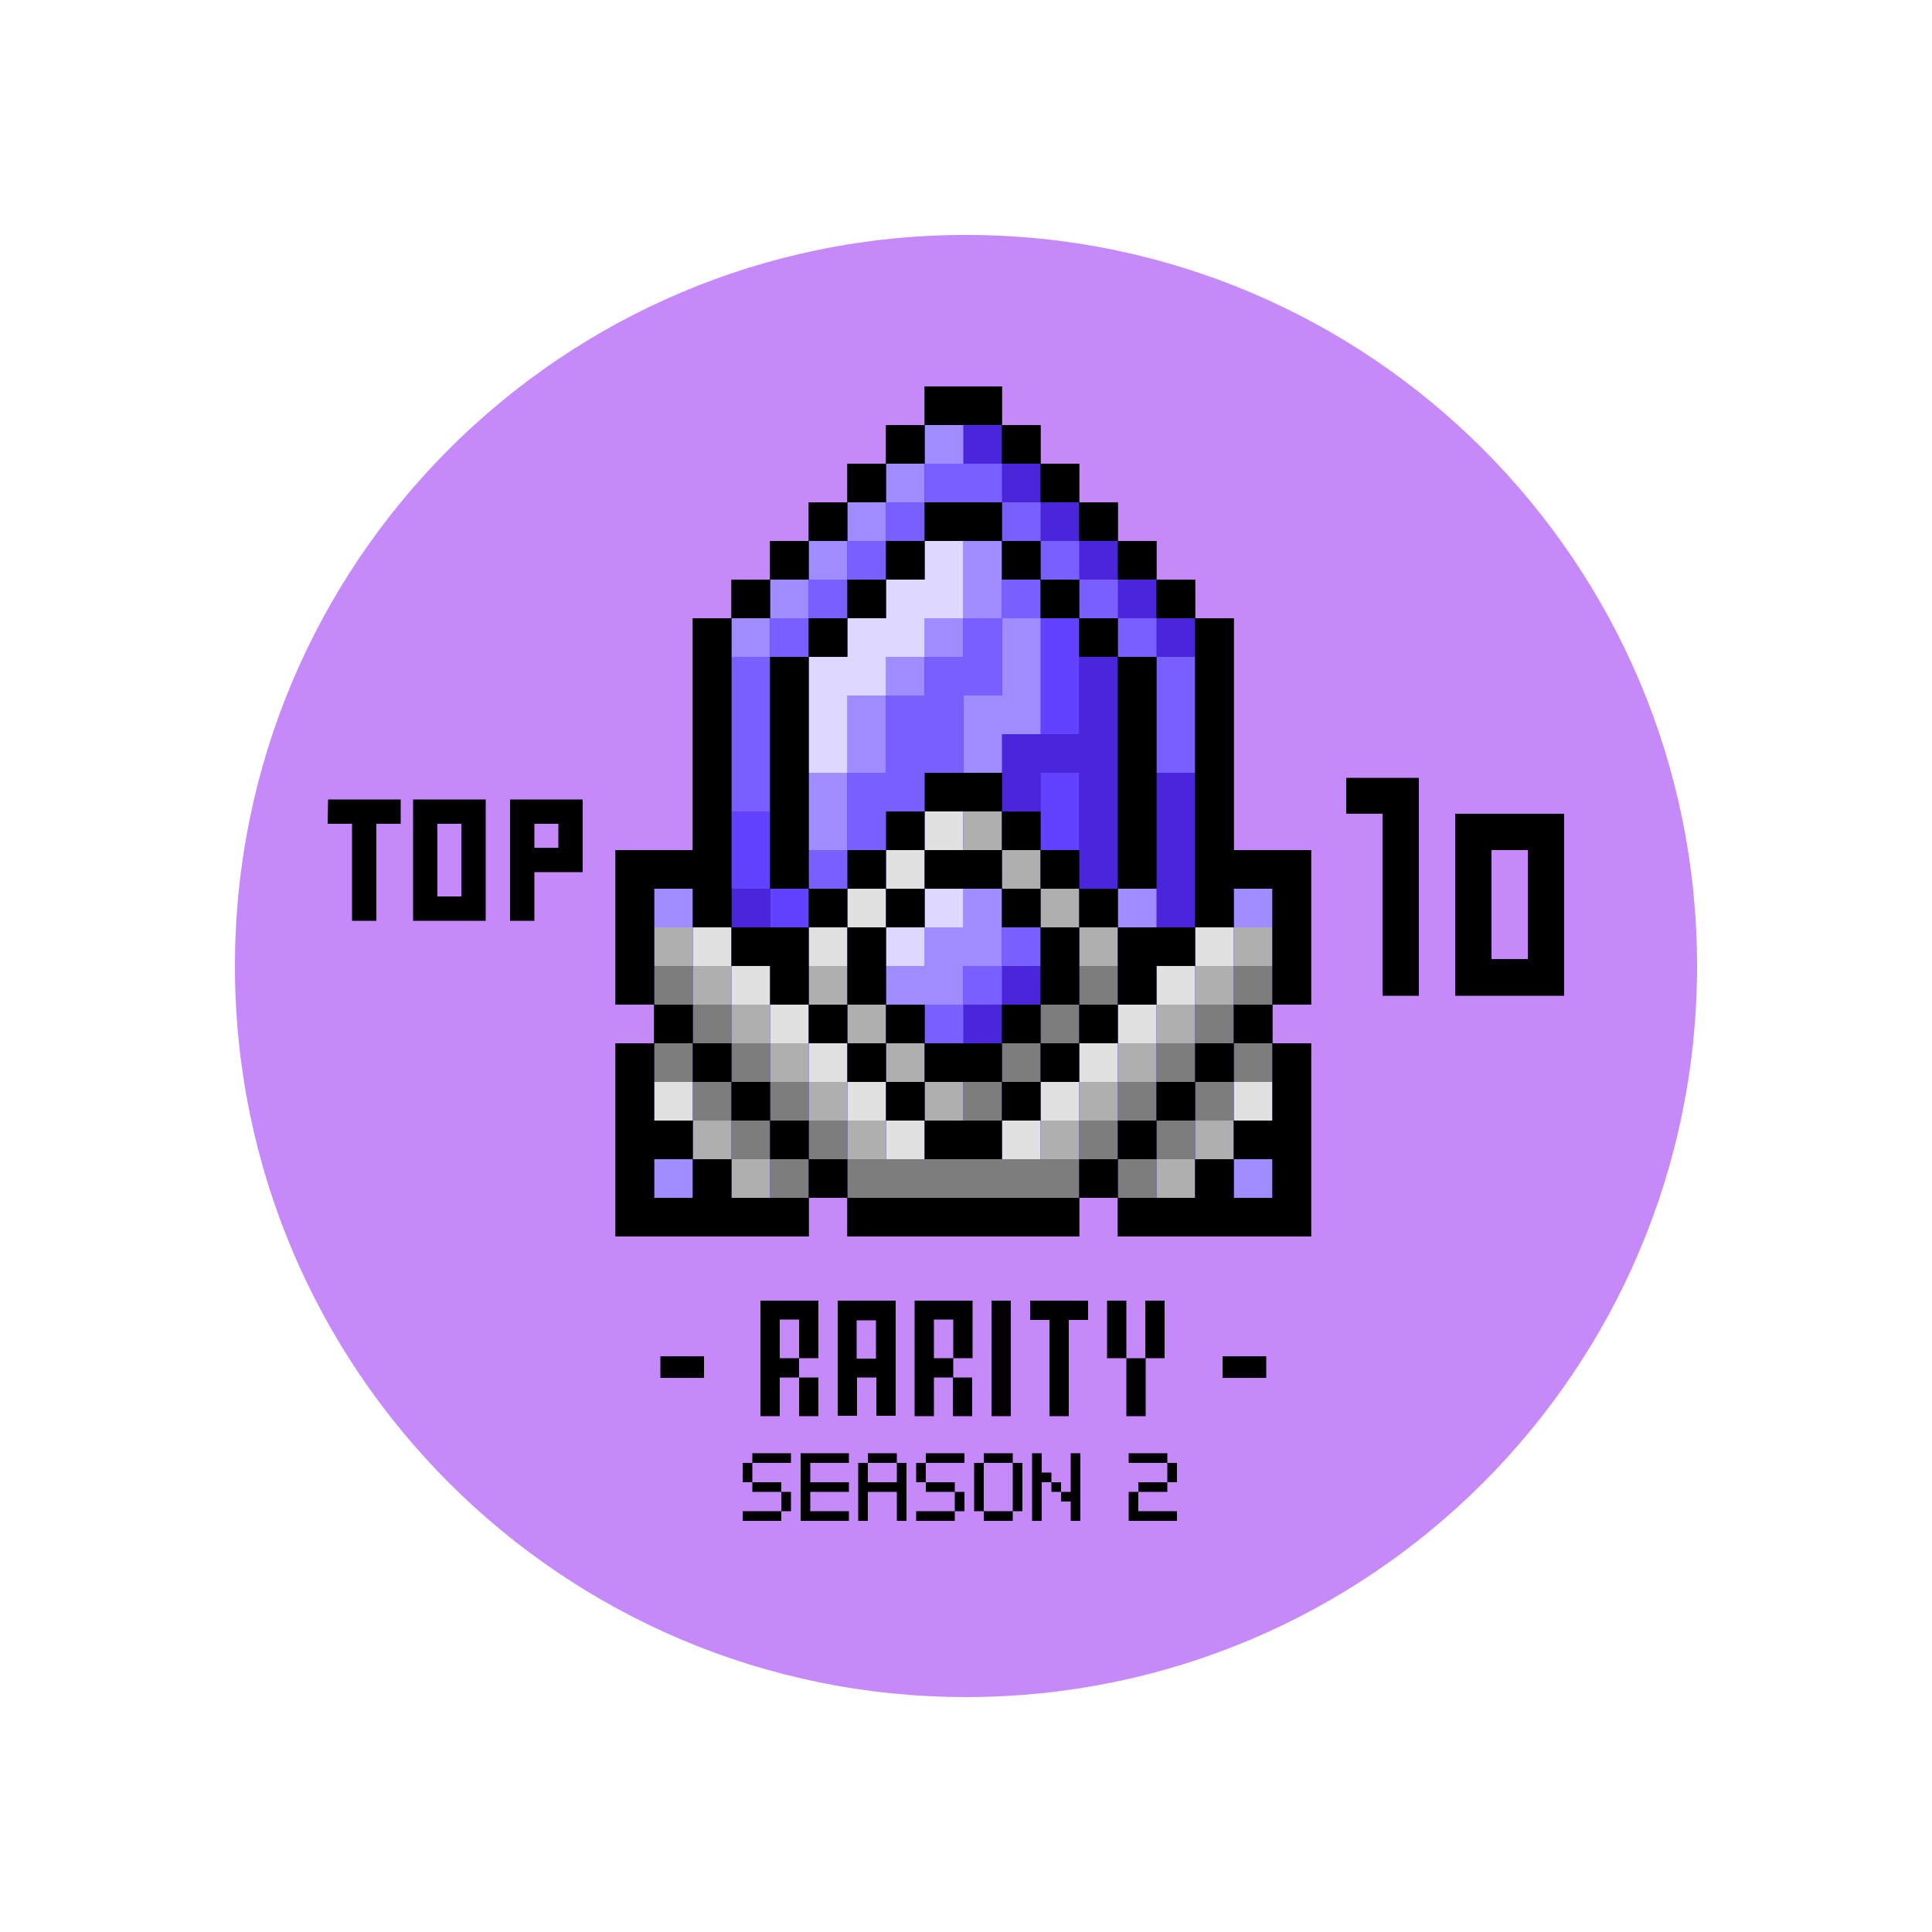
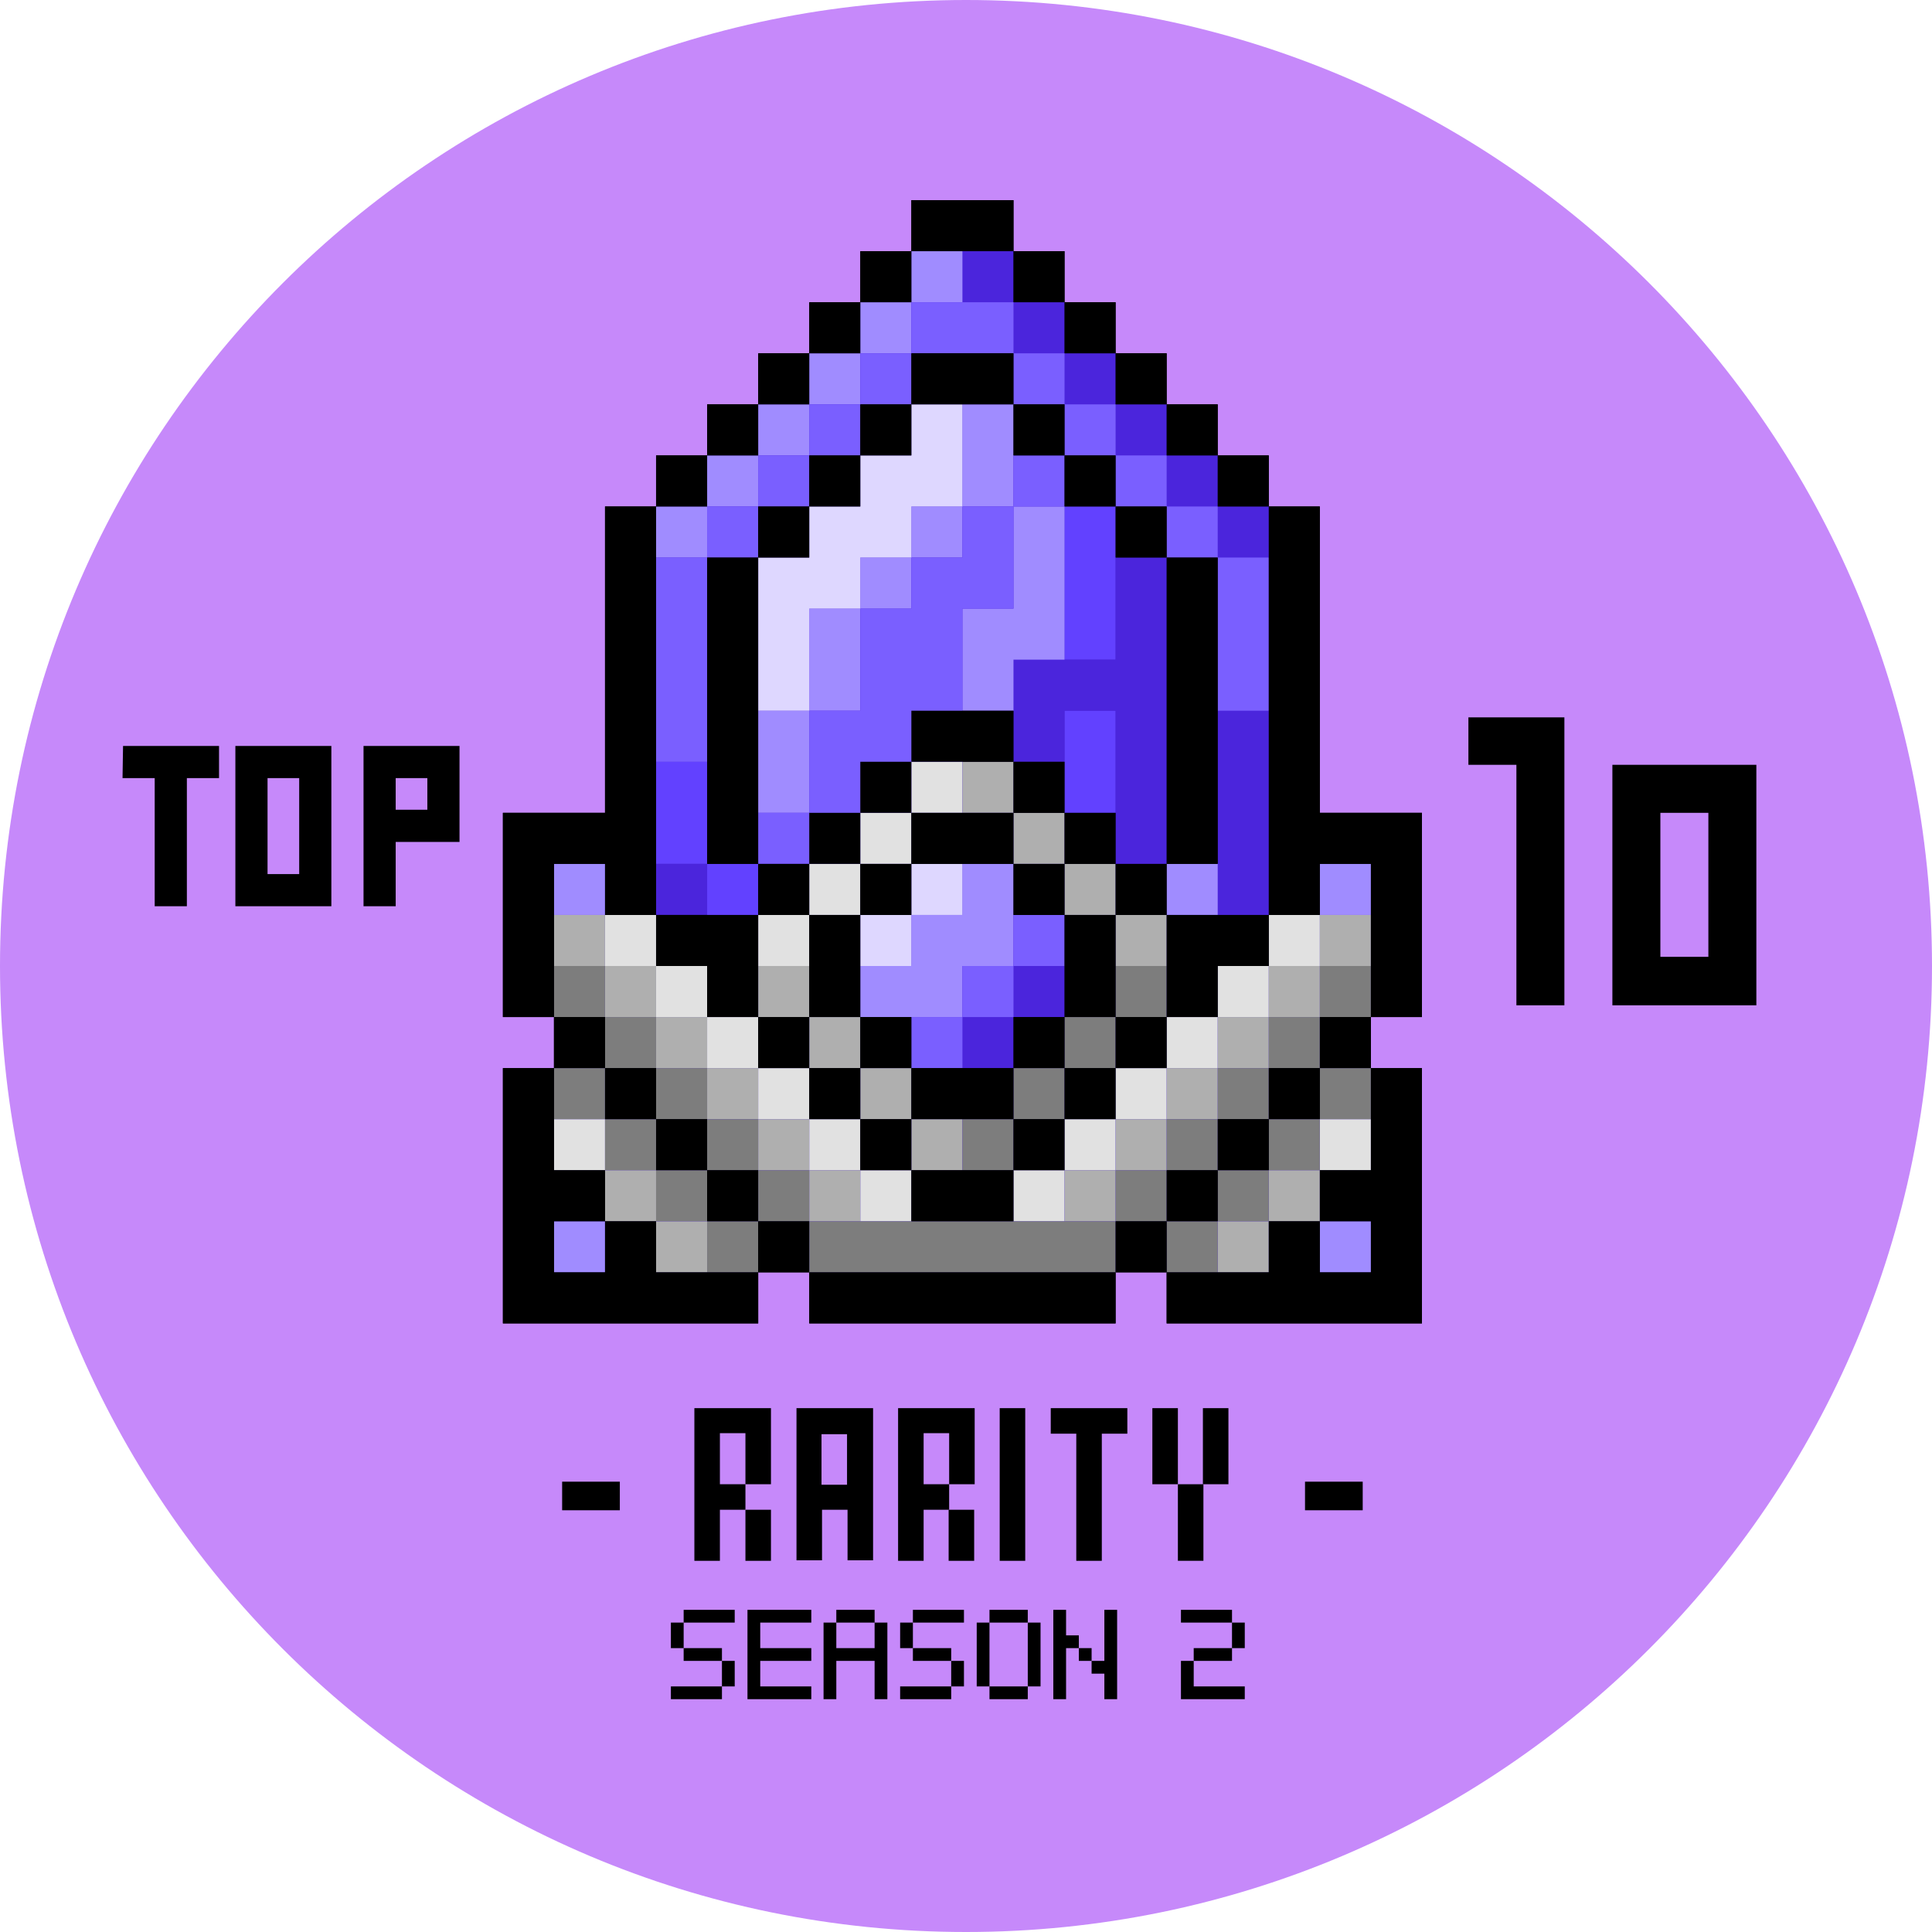
- <svg xmlns="http://www.w3.org/2000/svg" viewBox="0 0 500 500">
-   <circle cx="250" cy="250" r="189.2" fill="#c689fa" />
-   <use href="#B" />
-   <path d="M209.7 378.6v5h10v2.5h-10v5h10v2.5h-12.5v-17.5h12.5v2.5h-10zm24.9 0v15h-2.5v-7.5h-7.5v7.5h-2.5v-15h2.5v5h7.5v-5h2.5zm-2.5 0h-7.5v-2.5h7.5v2.5z" />
-   <use href="#B" x="44.9" />
-   <path d="M254.6 378.6v12.5h-2.5v-12.5h2.5zm7.5 0h-7.5v-2.5h7.5v2.5zm-7.5 12.5h7.5v2.5h-7.5v-2.5h0zm10-12.5v12.5h-2.5v-12.5h2.5zm7.5 2.5v2.5h-2.5v10h-2.5v-17.5h2.5v5h2.5zm2.5 2.5v2.5h-2.5v-2.5h2.5zm5-7.5v17.5h-2.5v-5h-2.5v-2.5h2.5v-10h2.5zm22.5 0v2.5h-10v-2.5h10zm-7.5 10v5h10v2.5h-12.5v-7.5h2.5zm7.5 0h-7.5v-2.5h7.5v2.5zm2.5-2.5h-2.5v-5h2.5v5zm23.1-27V351h-11.3v5.6h11.3zm-145.5 0V351h-11.3v5.6h11.3zm14.6-20v29.9h5v-10h5v-5h-5v-10h5v10h5v-14.9h-15z" />
-   <path d="M206.8 366.5h5v-10h-5v10zm10-29.9v29.8h5v-9.9h5v9.9h5v-29.8h-15zm9.9 15h-5v-9.9h5v9.9zm10-15v29.9h5v-10h5v-5h-5v-10h5v10h5v-14.9h-15z" />
-   <path d="M246.6 366.5h5v-10h-5v10zm10 0h5v-29.9h-5v29.9zm10-29.9v5h5v24.9h5v-24.9h5v-5h-15zm29.8 0v14.9h5v-14.9h-5zm-4.9 0h-5v14.9h5v-14.9z" />
-   <path d="M291.5 366.5h5v-15h-5v15zm56.9-155.9h9.4v47.1h9.4v-56.4h-18.8v9.3h0zm28.2 0v47.1h28.2v-47.1h-28.2zm18.8 37.6H386V220h9.4v28.2zm-288.5-41.3v31.4h18.8v-31.4h-18.8zm12.5 25.1h-6.2v-18.8h6.2V232zm12.6-25.1v31.4h6.3v-12.6h12.5v-18.8H132zm6.3 12.5v-6.2h6.2v6.2h-6.2zm-53.5-6.2h6.3v25.1h6.3v-25.1h6.3v-6.3H84.9l-.1 6.3h0zm234.5 6.8v-60h-10v-10h-10v-10h-10v-10h-10v-10h-10v-10h-10v-10h-20v10h-10v10h-10v10h-10v10h-10v10h-10v10h-10v60h-20v40h10v10h-10v50h50v-10h10v10h60v-10h10v10h50v-50h-10v-10h10v-40h-20z" />
+ <svg xmlns="http://www.w3.org/2000/svg" xmlns:xlink="http://www.w3.org/1999/xlink" viewBox="0 0 378.4 378.4">
+   <circle cx="189.2" cy="189.2" r="189.2" fill="#c689fa" />
+   <use xlink:href="#B" />
+   <path d="M148.9 317.8v5h10v2.5h-10v5h10v2.5h-12.5v-17.5h12.5v2.5h-10zm24.9 0v15h-2.5v-7.5h-7.5v7.5h-2.5v-15h2.5v5h7.5v-5h2.5zm-2.5 0h-7.5v-2.5h7.5v2.5z" />
+   <use xlink:href="#B" x="44.9" />
+   <path d="M193.8 317.8v12.5h-2.5v-12.5h2.5zm7.5 0h-7.5v-2.5h7.5v2.5zm-7.5 12.5h7.5v2.5h-7.5v-2.5h0zm10-12.5v12.5h-2.5v-12.5h2.5zm7.5 2.5v2.5h-2.5v10h-2.5v-17.5h2.5v5h2.5zm2.5 2.5v2.5h-2.5v-2.5h2.5zm5-7.5v17.5h-2.5v-5h-2.5v-2.5h2.5v-10h2.5zm22.5 0v2.5h-10v-2.5h10zm-7.5 10v5h10v2.5h-12.5v-7.5h2.5zm7.5 0h-7.5v-2.5h7.5v2.5zm2.5-2.5h-2.5v-5h2.5v5zm23.1-27v-5.6h-11.3v5.6h11.3zm-145.5 0v-5.6h-11.3v5.6h11.3zm14.6-20v29.9h5v-10h5v-5h-5v-10h5v10h5v-14.9h-15z" />
+   <path d="M146 305.7h5v-10h-5v10zm10-29.9v29.8h5v-9.9h5v9.9h5v-29.8h-15zm9.9 15h-5v-9.9h5v9.9zm10-15v29.9h5v-10h5v-5h-5v-10h5v10h5v-14.9h-15z" />
+   <path d="M185.8 305.7h5v-10h-5v10zm10 0h5v-29.9h-5v29.9zm10-29.9v5h5v24.9h5v-24.9h5v-5h-15zm29.8 0v14.9h5v-14.9h-5zm-4.9 0h-5v14.9h5v-14.9z" />
+   <path d="M230.7 305.7h5v-15h-5v15zm56.9-155.9h9.4v47.1h9.4v-56.4h-18.8v9.3h0 0zm28.2 0v47.1H344v-47.1h-28.2zm18.8 37.6h-9.4v-28.2h9.4v28.2h0zM46.1 146.1v31.4h18.8v-31.4H46.1zm12.5 25.1h-6.2v-18.8h6.2v18.8h0zm12.6-25.1v31.4h6.3v-12.6H90v-18.8H71.2h0zm6.3 12.5v-6.2h6.2v6.2h-6.2zM24 152.4h6.3v25.1h6.3v-25.1h6.3v-6.3H24.1l-.1 6.3h0zm234.5 6.8v-60h-10v-10h-10v-10h-10v-10h-10v-10h-10v-10h-10v-10h-20v10h-10v10h-10v10h-10v10h-10v10h-10v10h-10v60h-20v40h10v10h-10v50h50v-10h10v10h60v-10h10v10h50v-50h-10v-10h10v-40h-20 0z" />
  <g fill="#4b25dc">
-     <path d="M199.3 230h10v10h-10zm120 0v10h-10v10h-10v10h-10v10h-10v10h-10v10h-10v10h-20v-10h-10v-10h-10v-10h-10v-10h-10v-10h-10v-10h-10v-10h-10v30h10v10h10v10h10v10h10v10h10v10h60v-10h10v-10h10v-10h10v-10h10v-10h10v-30h-10zm-150 70h10v10h-10zm150 0h10v10h-10z" />
-     <path d="M199.3 170h10v-10h10v-10h10v-10h10v-10h20v10h10v10h10v10h10v10h10v60h-10v10h20v-80h-10v-10h-10v-10h-10v-10h-10v-10h-10v-10h-20v10h-10v10h-10v10h-10v10h-10v10h-10v70h10v-60zm70 70h-10v-10h-20v10h-10v20h10v10h20v-10h10v-20z" />
-     <path d="M229.3 230h10v-10h20v-10h-10v-10h10v10h10v10h10v10h10v-60h-10v-10h-10v-10h-10v-10h-20v10h-10v10h-10v10h-10v60h10v10h10v-10zm0 40h10v10h-10z" />
-     <path d="M269.3 230h10v10h-10z" />
-     <path d="M259.3 220h10v10h-10zm-40 30v-10h-10v20h10v-10z" />
-     <path d="M289.3 240h-10v20h10v-20zm-70 20h10v10h-10zm40 10h10v10h-10z" />
-     <path d="M249.3 280h-10v10h20v-10h-10zm20-20h10v10h-10zm-70 30h-10v-10h-10v-10h-10v20h10v10h10v10h20v-10h-10v-10zm110-10v10h-10v10h-10v10h20v-10h10v-10h10v-20h-10v10h-10z" />
+     <path d="M138.5 169.2h10v10h-10v-10zm120 0v10h-10v10h-10v10h-10v10h-10v10h-10v10h-10v10h-20v-10h-10v-10h-10v-10h-10v-10h-10v-10h-10v-10h-10v-10h-10v30h10v10h10v10h10v10h10v10h10v10h60v-10h10v-10h10v-10h10v-10h10v-10h10v-30h-10zm-150 70h10v10h-10v-10zm150 0h10v10h-10v-10z" />
+     <path d="M138.5 109.2h10v-10h10v-10h10v-10h10v-10h20v10h10v10h10v10h10v10h10v60h-10v10h20v-80h-10v-10h-10v-10h-10v-10h-10v-10h-10v-10h-20v10h-10v10h-10v10h-10v10h-10v10h-10v70h10v-60h0zm70 70h-10v-10h-20v10h-10v20h10v10h20v-10h10v-20z" />
+     <path d="M168.5 169.2h10v-10h20v-10h-10v-10h10v10h10v10h10v10h10v-60h-10v-10h-10v-10h-10v-10h-20v10h-10v10h-10v10h-10v60h10v10h10v-10h0zm0 40h10v10h-10v-10z" />
+     <use xlink:href="#C" />
+     <path d="M198.5 159.2h10v10h-10v-10zm-40 30v-10h-10v20h10v-10z" />
+     <path d="M228.5 179.2h-10v20h10v-20zm-70 20h10v10h-10v-10zm40 10h10v10h-10v-10z" />
+     <path d="M188.5 219.2h-10v10h20v-10h-10 0zm20-20h10v10h-10v-10zm-70 30h-10v-10h-10v-10h-10v20h10v10h10v10h20v-10h-10v-10zm110-10v10h-10v10h-10v10h20v-10h10v-10h10v-20h-10v10h-10z" />
  </g>
  <g fill="#6241ff">
-     <path d="M269.3 160v30h10v-30h-10zm0 50v10h10v-20h-10v10zm-70 0h-10v20h10v-20z" />
-     <path d="M199.3 230h10v10h-10z" />
+     <path d="M208.5 99.2v30h10v-30h-10zm0 50v10h10v-20h-10v10zm-70 0h-10v20h10v-20z" />
+     <use xlink:href="#C" x="-70" />
  </g>
  <g fill="#4b25dc">
-     <path d="M189.3 230h10v10h-10zm90-50v10h-20v20h10v-10h10v30h10v-60h-10v10zm-30-70h10v10h-10z" />
-     <path d="M259.3 120h10v10h-10z" />
-     <path d="M269.3 130h10v10h-10z" />
-     <path d="M279.3 140h10v10h-10z" />
-     <path d="M289.3 150h10v10h-10z" />
-     <path d="M299.3 160h10v10h-10zm0 50v30h10v-40h-10v10zm-50 50h10v10h-10z" />
-     <path d="M259.3 250h10v10h-10z" />
+     <path d="M128.5 169.2h10v10h-10v-10zm90-50v10h-20v20h10v-10h10v30h10v-60h-10v10zm-30-70h10v10h-10v-10z" />
+     <use xlink:href="#C" x="-10" y="-110" />
+     <use xlink:href="#C" y="-100" />
+     <use xlink:href="#C" x="10" y="-90" />
+     <use xlink:href="#C" x="20" y="-80" />
+     <path d="M238.5 99.2h10v10h-10v-10zm0 50v30h10v-40h-10v10zm-50 50h10v10h-10v-10z" />
+     <use xlink:href="#C" x="-10" y="20" />
  </g>
  <g fill="#a08cff">
-     <path d="M259.3 140h-10v20h10v-20zm-40 50v10h10v-20h-10v10z" />
-     <path d="M209.3 210v10h10v-20h-10v10zm20-40h10v10h-10z" />
-     <path d="M239.3 160h10v10h-10zm20 10v10h-10v20h10v-10h10v-30h-10v10zm-20-60h10v10h-10z" />
-     <path d="M229.3 120h10v10h-10z" />
-     <path d="M219.3 130h10v10h-10z" />
-     <path d="M209.3 140h10v10h-10z" />
-     <path d="M199.3 150h10v10h-10z" />
-     <path d="M189.3 160h10v10h-10zm100 70h10v10h-10zm30 0h10v10h-10zm-150 70h10v10h-10zm150 0h10v10h-10zm-150-70h10v10h-10zm80 10h-10v10h-10v10h20v-10h10v-20h-10v10z" />
+     <path d="M198.5 79.2h-10v20h10v-20zm-40 50v10h10v-20h-10v10z" />
+     <path d="M148.5 149.2v10h10v-20h-10v10zm20-40h10v10h-10v-10z" />
+     <path d="M178.5 99.2h10v10h-10v-10zm20 10v10h-10v20h10v-10h10v-30h-10v10zm-20-60h10v10h-10v-10z" />
+     <use xlink:href="#C" x="-40" y="-110" />
+     <use xlink:href="#C" x="-50" y="-100" />
+     <use xlink:href="#C" x="-60" y="-90" />
+     <use xlink:href="#C" x="-70" y="-80" />
+     <path d="M128.5 99.2h10v10h-10v-10zm100 70h10v10h-10v-10zm30 0h10v10h-10v-10zm-150 70h10v10h-10v-10zm150 0h10v10h-10v-10zm-150-70h10v10h-10v-10zm80 10h-10v10h-10v10h20v-10h10v-20h-10v10z" />
  </g>
  <g fill="#7a5fff">
-     <path d="M249.3 170h-10v10h-10v20h-10v20h-10v10h20v-10h10v-10h10v-30h10v-20h-10v10z" />
-     <path d="M259.3 150h10v10h-10zm-70 30v30h10v-40h-10v10zm60-60h-10v10h20v-10h-10z" />
-     <path d="M259.3 130h10v10h-10z" />
-     <path d="M269.3 140h10v10h-10z" />
-     <path d="M279.3 150h10v10h-10z" />
-     <path d="M289.3 160h10v10h-10z" />
-     <path d="M299.3 170v30h10v-30h-10zm-70-40h10v10h-10z" />
-     <path d="M219.3 140h10v10h-10z" />
-     <path d="M209.3 150h10v10h-10z" />
-     <path d="M199.3 160h10v10h-10zm50 90h10v10h-10z" />
-     <path d="M239.3 260h10v10h-10zm20-20h10v10h-10z" />
+     <path d="M188.5 109.2h-10v10h-10v20h-10v20h-10v10h20v-10h10v-10h10v-30h10v-20h-10v10h0z" />
+     <path d="M198.5 89.2h10v10h-10v-10zm-70 30v30h10v-40h-10v10zm60-60h-10v10h20v-10h-10z" />
+     <use xlink:href="#C" x="-10" y="-100" />
+     <use xlink:href="#C" y="-90" />
+     <use xlink:href="#C" x="10" y="-80" />
+     <use xlink:href="#C" x="20" y="-70" />
+     <path d="M238.5 109.2v30h10v-30h-10zm-70-40h10v10h-10v-10z" />
+     <use xlink:href="#C" x="-50" y="-90" />
+     <use xlink:href="#C" x="-60" y="-80" />
+     <path d="M138.5 99.2h10v10h-10v-10zm50 90h10v10h-10v-10z" />
+     <path d="M178.5 199.2h10v10h-10v-10zm20-20h10v10h-10v-10z" />
  </g>
  <g fill="#ded7ff">
-     <path d="M239.3 140v10h-10v10h-10v10h-10v30h10v-20h10v-10h10v-10h10v-20h-10zm0 90h10v10h-10z" />
-     <path d="M229.3 240h10v10h-10z" />
+     <path d="M178.5 79.2v10h-10v10h-10v10h-10v30h10v-20h10v-10h10v-10h10v-20h-10zm0 90h10v10h-10v-10z" />
+     <use xlink:href="#C" x="-40" y="10" />
  </g>
  <g fill="#e1e1e1">
-     <path d="M259.3 290h10v10h-10z" />
-     <path d="M269.3 280h10v10h-10z" />
-     <path d="M279.3 270h10v10h-10z" />
-     <path d="M289.3 260h10v10h-10z" />
-     <path d="M299.3 250h10v10h-10z" />
-     <path d="M309.3 240h10v10h-10zm-140 40h10v10h-10zm150 0h10v10h-10zm-90 10h10v10h-10z" />
-     <path d="M219.3 280h10v10h-10z" />
-     <path d="M209.3 270h10v10h-10z" />
-     <path d="M199.3 260h10v10h-10z" />
-     <path d="M189.3 250h10v10h-10zm50-40h10v10h-10z" />
-     <path d="M229.3 220h10v10h-10zm-20 20h10v10h-10z" />
-     <path d="M219.3 230h10v10h-10zm-40 10h10v10h-10z" />
+     <use xlink:href="#C" x="-10" y="60" />
+     <use xlink:href="#C" y="50" />
+     <use xlink:href="#C" x="10" y="40" />
+     <use xlink:href="#C" x="20" y="30" />
+     <use xlink:href="#C" x="30" y="20" />
+     <path d="M248.5 179.2h10v10h-10v-10zm-140 40h10v10h-10v-10zm150 0h10v10h-10v-10zm-90 10h10v10h-10v-10z" />
+     <use xlink:href="#C" x="-50" y="50" />
+     <use xlink:href="#C" x="-60" y="40" />
+     <use xlink:href="#C" x="-70" y="30" />
+     <path d="M128.5 189.2h10v10h-10v-10zm50-40h10v10h-10v-10z" />
+     <path d="M168.5 159.2h10v10h-10v-10zm-20 20h10v10h-10v-10z" />
+     <path d="M158.5 169.2h10v10h-10v-10zm-40 10h10v10h-10v-10z" />
  </g>
  <g fill="#afafaf">
-     <path d="M269.3 290h10v10h-10zm-30-10h10v10h-10z" />
-     <path d="M279.3 280h10v10h-10zm30-30h10v10h-10z" />
-     <path d="M319.3 240h10v10h-10zm-30 30h10v10h-10z" />
-     <path d="M299.3 260h10v10h-10zm-120 30h10v10h-10z" />
-     <path d="M189.3 300h10v10h-10zm120-10h10v10h-10z" />
-     <path d="M299.3 300h10v10h-10zm-80-10h10v10h-10zm10-20h10v10h-10zm20-60h10v10h-10zm20 20h10v10h-10z" />
-     <path d="M259.3 220h10v10h-10zm-50 30h10v10h-10z" />
-     <path d="M279.3 240h10v10h-10zm-60 20h10v10h-10zm-10 20h10v10h-10zm-30-30h10v10h-10z" />
-     <path d="M169.3 240h10v10h-10zm30 30h10v10h-10z" />
-     <path d="M189.3 260h10v10h-10z" />
+     <path d="M208.5 229.2h10v10h-10v-10zm-30-10h10v10h-10v-10z" />
+     <path d="M218.5 219.2h10v10h-10v-10zm30-30h10v10h-10v-10z" />
+     <path d="M258.5 179.2h10v10h-10v-10zm-30 30h10v10h-10v-10z" />
+     <path d="M238.5 199.2h10v10h-10v-10zm-120 30h10v10h-10v-10z" />
+     <path d="M128.5 239.2h10v10h-10v-10zm120-10h10v10h-10v-10z" />
+     <path d="M238.5 239.2h10v10h-10v-10zm-80-10h10v10h-10v-10zm10-20h10v10h-10v-10zm20-60h10v10h-10v-10zm20 20h10v10h-10v-10z" />
+     <path d="M198.5 159.2h10v10h-10v-10zm-50 30h10v10h-10v-10z" />
+     <path d="M218.5 179.2h10v10h-10v-10zm-60 20h10v10h-10v-10zm-10 20h10v10h-10v-10zm-30-30h10v10h-10v-10z" />
+     <path d="M108.5 179.2h10v10h-10v-10zm30 30h10v10h-10v-10z" />
+     <use xlink:href="#C" x="-80" y="30" />
  </g>
  <g fill="#7d7d7d">
-     <path d="M259.3 300h-40v10h60v-10h-20zm0-30h10v10h-10z" />
-     <path d="M249.3 280h10v10h-10zm20-20h10v10h-10zm10 30h10v10h-10zm30-30h10v10h-10z" />
-     <path d="M319.3 250h10v10h-10zm-30 30h10v10h-10z" />
-     <path d="M299.3 270h10v10h-10zm-120 10h10v10h-10z" />
-     <path d="M169.3 270h10v10h-10zm30 30h10v10h-10z" />
-     <path d="M189.3 290h10v10h-10zm120-10h10v10h-10z" />
-     <path d="M319.3 270h10v10h-10zm-30 30h10v10h-10z" />
-     <path d="M299.3 290h10v10h-10zm-20-40h10v10h-10zm-70 40h10v10h-10zm-30-30h10v10h-10z" />
-     <path d="M169.3 250h10v10h-10zm30 30h10v10h-10z" />
-     <path d="M189.3 270h10v10h-10z" />
+     <path d="M198.5 239.2h-40v10h60v-10h-20zm0-30h10v10h-10v-10z" />
+     <path d="M188.5 219.2h10v10h-10v-10zm20-20h10v10h-10v-10zm10 30h10v10h-10v-10zm30-30h10v10h-10v-10z" />
+     <path d="M258.5 189.2h10v10h-10v-10zm-30 30h10v10h-10v-10z" />
+     <path d="M238.5 209.2h10v10h-10v-10zm-120 10h10v10h-10v-10z" />
+     <path d="M108.5 209.2h10v10h-10v-10zm30 30h10v10h-10v-10z" />
+     <path d="M128.5 229.2h10v10h-10v-10zm120-10h10v10h-10v-10z" />
+     <path d="M258.5 209.2h10v10h-10v-10zm-30 30h10v10h-10v-10z" />
+     <path d="M238.5 229.2h10v10h-10v-10zm-20-40h10v10h-10v-10zm-70 40h10v10h-10v-10zm-30-30h10v10h-10v-10z" />
+     <path d="M108.5 189.2h10v10h-10v-10zm30 30h10v10h-10v-10z" />
+     <use xlink:href="#C" x="-80" y="40" />
  </g>
-   <path d="M259.3 100h-20v10h20v-10z" />
-   <path d="M259.3 110h10v10h-10z" />
-   <path d="M269.3 120h10v10h-10z" />
-   <path d="M279.3 130h10v10h-10z" />
-   <path d="M289.3 140h10v10h-10z" />
-   <path d="M299.3 150h10v10h-10zm-70-40h10v10h-10z" />
-   <path d="M219.3 120h10v10h-10z" />
-   <path d="M209.3 130h10v10h-10z" />
-   <path d="M199.3 140h10v10h-10z" />
-   <path d="M189.3 150h10v10h-10zm100 80h10v-60h-10v20 40zm-80-60h-10v60h10v-20-40zm50-40h-20v10h20v-10z" />
-   <path d="M229.3 140h10v10h-10zm30 0h10v10h-10z" />
-   <path d="M269.3 150h10v10h-10z" />
-   <path d="M279.3 160h10v10h-10zm-60-10h10v10h-10z" />
-   <path d="M209.3 160h10v10h-10zm30 140h20v-10h-20v10zm0-20h20v-10h-20v10z" />
-   <path d="M259.3 260h10v10h-10zm0-50h10v10h-10zm20 20h10v10h-10z" />
-   <path d="M289.3 260h10v-10h10v-10h-20v20zm-20-40h10v10h-10zm50 40h10v10h-10z" />
-   <path d="M319.3 240v-10h10v30h10v-40h-10-10v-60h-10v80h10zm-40 20h10v10h-10z" />
-   <path d="M269.3 270h10v10h-10z" />
-   <path d="M259.3 280h10v10h-10zm-80-10h10v10h-10z" />
-   <path d="M189.3 280h10v10h-10z" />
-   <path d="M199.3 290h10v10h-10z" />
-   <path d="M209.3 300h10v10h-10z" />
-   <path d="M189.3 300h-10v10h-10v-10h10v-10h-10v-20h-10v50h50v-10h-20v-10zm120-30h10v10h-10z" />
-   <path d="M299.3 280h10v10h-10z" />
-   <path d="M289.3 290h10v10h-10z" />
-   <path d="M279.3 300h10v10h-10z" />
-   <path d="M219.3 310v10h60v-10h-20-40zm100-20v10h10v10h-10v-10h-10v10h-20v10h50v-50h-10v20h-10zm-90-30h10v10h-10zm20-40h-10v10h20v-10h-10z" />
-   <path d="M259.3 230h10v10h-10zm-30 0h10v10h-10z" />
-   <path d="M269.3 250v10h10v-20h-10v10zm-50-10v20h10v-20h-10z" />
-   <path d="M209.3 230h10v10h-10z" />
-   <path d="M189.3 240v10h10v10h10v-20h-20zm-20 20h10v10h-10z" />
-   <path d="M169.3 230h10v10h10v-80h-10v60h-20v40h10v-20-10zm40 30h10v10h-10z" />
-   <path d="M219.3 270h10v10h-10z" />
-   <path d="M229.3 280h10v10h-10zm30-80h-20v10h20v-10z" />
-   <path d="M229.3 210h10v10h-10z" />
-   <path d="M219.3 220h10v10h-10z" />
+   <path d="M198.5 39.2h-20v10h20v-10z" />
+   <use xlink:href="#C" x="-10" y="-120" />
+   <use xlink:href="#C" y="-110" />
+   <use xlink:href="#C" x="10" y="-100" />
+   <use xlink:href="#C" x="20" y="-90" />
+   <path d="M238.5 89.2h10v10h-10v-10zm-70-40h10v10h-10v-10z" />
+   <use xlink:href="#C" x="-50" y="-110" />
+   <use xlink:href="#C" x="-60" y="-100" />
+   <use xlink:href="#C" x="-70" y="-90" />
+   <path d="M128.5 89.2h10v10h-10v-10zm100 80h10v-60h-10v20 40zm-80-60h-10v60h10v-20-40zm50-40h-20v10h20v-10z" />
+   <path d="M168.5 79.2h10v10h-10v-10zm30 0h10v10h-10v-10z" />
+   <use xlink:href="#C" y="-80" />
+   <path d="M218.5 99.2h10v10h-10v-10zm-60-10h10v10h-10v-10z" />
+   <path d="M148.5 99.2h10v10h-10v-10zm30 140h20v-10h-20v10h0zm0-20h20v-10h-20v10h0z" />
+   <path d="M198.5 199.2h10v10h-10v-10zm0-50h10v10h-10v-10zm20 20h10v10h-10v-10z" />
+   <path d="M228.5 199.2h10v-10h10v-10h-20v20zm-20-40h10v10h-10v-10zm50 40h10v10h-10v-10z" />
+   <path d="M258.5 179.2v-10h10v30h10v-40h-10-10v-60h-10v80h10zm-40 20h10v10h-10v-10z" />
+   <use xlink:href="#C" y="40" />
+   <path d="M198.5 219.2h10v10h-10v-10zm-80-10h10v10h-10v-10z" />
+   <use xlink:href="#C" x="-80" y="50" />
+   <use xlink:href="#C" x="-70" y="60" />
+   <use xlink:href="#C" x="-60" y="70" />
+   <path d="M128.5 239.2h-10v10h-10v-10h10v-10h-10v-20h-10v50h50v-10h-20v-10zm120-30h10v10h-10v-10z" />
+   <use xlink:href="#C" x="30" y="50" />
+   <use xlink:href="#C" x="20" y="60" />
+   <use xlink:href="#C" x="10" y="70" />
+   <path d="M158.5 249.2v10h60v-10h-20-40 0zm100-20v10h10v10h-10v-10h-10v10h-20v10h50v-50h-10v20h-10zm-90-30h10v10h-10v-10zm20-40h-10v10h20v-10h-10z" />
+   <path d="M198.5 169.2h10v10h-10v-10zm-30 0h10v10h-10v-10z" />
+   <path d="M208.5 189.2v10h10v-20h-10v10zm-50-10v20h10v-20h-10z" />
+   <use xlink:href="#C" x="-60" />
+   <path d="M128.5 179.2v10h10v10h10v-20h-20zm-20 20h10v10h-10v-10z" />
+   <path d="M108.5 169.2h10v10h10v-80h-10v60h-20v40h10v-20-10zm40 30h10v10h-10v-10z" />
+   <use xlink:href="#C" x="-50" y="40" />
+   <path d="M168.5 219.2h10v10h-10v-10zm30-80h-20v10h20v-10z" />
+   <use xlink:href="#C" x="-40" y="-20" />
+   <use xlink:href="#C" x="-50" y="-10" />
  <defs>
-     <path id="B" d="M194.7 378.6v5h-2.5v-5h2.5zm-2.5 12.5h10v2.5h-10v-2.5zm12.5-12.5h-10v-2.5h10v2.5zm-10 7.5v-2.5h7.5v2.5h-7.5zm7.5 5v-5h2.5v5h-2.5z" />
+     <path id="B" d="M133.9 317.8v5h-2.5v-5h2.5zm-2.5 12.5h10v2.5h-10v-2.5zm12.5-12.5h-10v-2.5h10v2.5zm-10 7.5v-2.5h7.5v2.5h-7.5zm7.5 5v-5h2.5v5h-2.5z" />
+     <path id="C" d="M208.5 169.2h10v10h-10v-10z" />
  </defs>
</svg>
